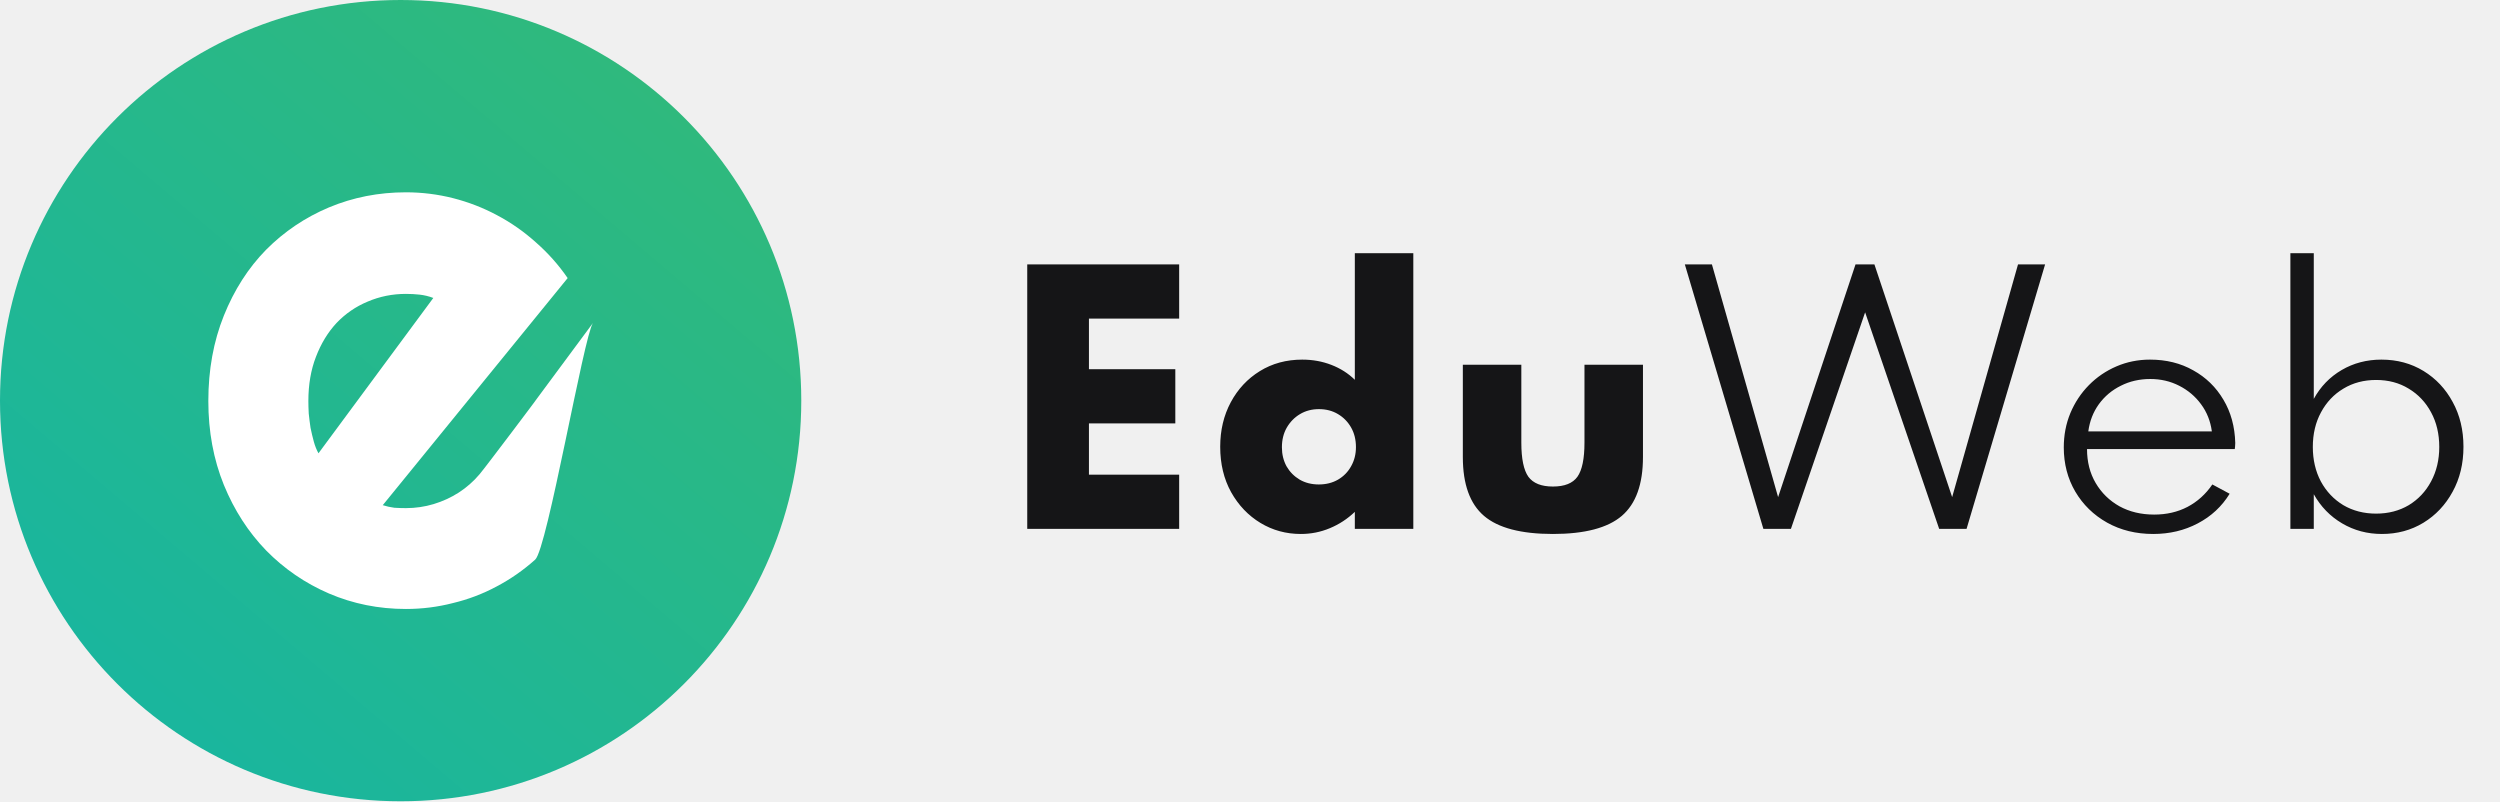
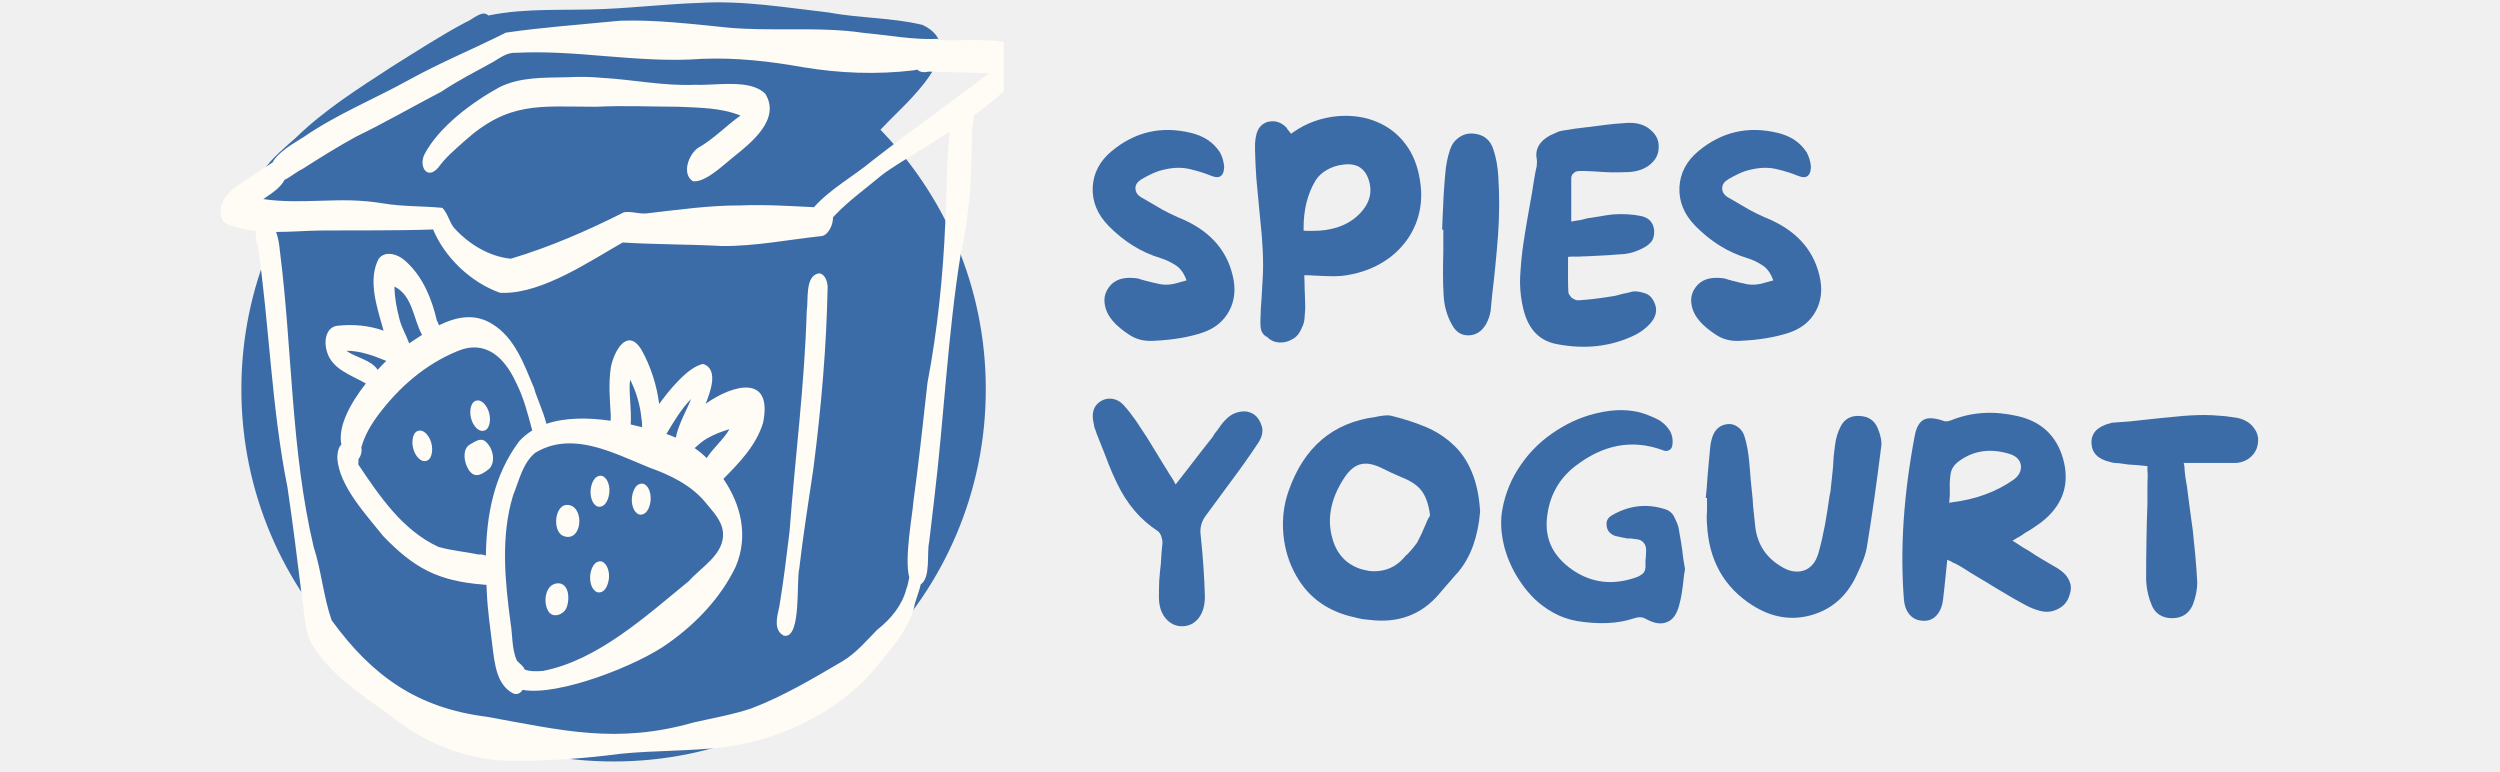
- <svg xmlns="http://www.w3.org/2000/svg" width="156" height="50" viewBox="0 0 156 50" fill="none">
-   <g clip-path="url(#clip0_23_5)">
-     <rect width="50" height="50" rx="25" fill="url(#paint0_linear_23_5)" />
-     <path d="M23.884 31.523C24.125 31.599 24.365 31.653 24.606 31.684C24.846 31.699 25.086 31.707 25.327 31.707C25.928 31.707 26.506 31.622 27.062 31.454C27.618 31.286 28.136 31.048 28.617 30.742C29.113 30.421 29.548 30.038 29.924 29.594C30.315 29.134 33.803 24.495 33.394 25.023L37 20.154C36.429 20.981 34.145 34.264 33.394 34.922C32.658 35.581 31.855 36.14 30.983 36.599C30.127 37.058 29.218 37.403 28.256 37.633C27.31 37.877 26.333 38 25.327 38C23.629 38 22.029 37.678 20.527 37.035C19.039 36.392 17.732 35.496 16.606 34.348C15.494 33.2 14.615 31.837 13.969 30.26C13.323 28.667 13 26.922 13 25.023C13 23.078 13.323 21.302 13.969 19.694C14.615 18.087 15.494 16.716 16.606 15.583C17.732 14.45 19.039 13.569 20.527 12.942C22.029 12.314 23.629 12 25.327 12C26.333 12 27.317 12.123 28.279 12.367C29.24 12.613 30.149 12.965 31.006 13.424C31.877 13.883 32.688 14.45 33.439 15.124C34.191 15.782 34.852 16.525 35.422 17.352L23.884 31.523ZM27.039 18.592C26.754 18.485 26.468 18.416 26.183 18.385C25.913 18.355 25.627 18.339 25.327 18.339C24.485 18.339 23.689 18.5 22.938 18.822C22.202 19.128 21.556 19.572 21 20.154C20.459 20.736 20.031 21.44 19.715 22.267C19.4 23.078 19.242 23.997 19.242 25.023C19.242 25.253 19.25 25.513 19.265 25.804C19.295 26.095 19.332 26.393 19.378 26.7C19.438 26.991 19.505 27.274 19.58 27.549C19.655 27.825 19.753 28.07 19.873 28.285L27.039 18.592Z" fill="white" />
-     <path d="M64.1 33V16.5H73.58V19.88H67.95V23.04H73.34V26.42H67.95V29.62H73.58V33H64.1ZM81.171 33.32C80.251 33.32 79.411 33.09 78.651 32.63C77.891 32.17 77.281 31.53 76.821 30.71C76.368 29.89 76.141 28.947 76.141 27.88C76.141 26.847 76.361 25.92 76.801 25.1C77.241 24.28 77.845 23.633 78.611 23.16C79.385 22.68 80.268 22.44 81.261 22.44C81.908 22.44 82.515 22.55 83.081 22.77C83.648 22.99 84.135 23.3 84.541 23.7V15.8H88.191V33H84.541V31.94C84.081 32.38 83.561 32.72 82.981 32.96C82.408 33.2 81.805 33.32 81.171 33.32ZM82.291 30.23C82.745 30.23 83.145 30.13 83.491 29.93C83.845 29.723 84.118 29.443 84.311 29.09C84.511 28.737 84.611 28.34 84.611 27.9C84.611 27.44 84.511 27.033 84.311 26.68C84.111 26.327 83.838 26.047 83.491 25.84C83.145 25.633 82.748 25.53 82.301 25.53C81.861 25.53 81.468 25.633 81.121 25.84C80.775 26.047 80.498 26.33 80.291 26.69C80.091 27.043 79.991 27.45 79.991 27.91C79.991 28.35 80.088 28.747 80.281 29.1C80.481 29.447 80.755 29.723 81.101 29.93C81.448 30.13 81.845 30.23 82.291 30.23ZM96.901 33.32C94.914 33.32 93.481 32.943 92.601 32.19C91.721 31.437 91.281 30.213 91.281 28.52V22.76H94.931V27.62C94.931 28.627 95.078 29.337 95.371 29.75C95.671 30.157 96.181 30.36 96.901 30.36C97.628 30.36 98.138 30.157 98.431 29.75C98.724 29.337 98.871 28.627 98.871 27.62V22.76H102.521V28.52C102.521 30.213 102.081 31.437 101.201 32.19C100.321 32.943 98.888 33.32 96.901 33.32ZM110.034 33L105.134 16.5H106.824L110.954 31.02L115.784 16.5H116.964L121.814 31.02L125.924 16.5H127.614L122.714 33H121.004L116.384 19.49L111.754 33H110.034ZM134.36 33.32C133.287 33.32 132.327 33.083 131.48 32.61C130.64 32.137 129.98 31.493 129.5 30.68C129.02 29.86 128.78 28.94 128.78 27.92C128.78 27.153 128.917 26.44 129.19 25.78C129.47 25.113 129.857 24.53 130.35 24.03C130.843 23.53 131.417 23.14 132.07 22.86C132.723 22.58 133.42 22.44 134.16 22.44C135.173 22.44 136.073 22.663 136.86 23.11C137.653 23.55 138.28 24.16 138.74 24.94C139.207 25.72 139.453 26.62 139.48 27.64C139.48 27.72 139.477 27.787 139.47 27.84C139.47 27.887 139.463 27.947 139.45 28.02H130.23C130.23 28.82 130.41 29.527 130.77 30.14C131.13 30.753 131.623 31.237 132.25 31.59C132.883 31.937 133.607 32.11 134.42 32.11C135.193 32.11 135.887 31.95 136.5 31.63C137.12 31.303 137.637 30.837 138.05 30.23L139.13 30.81C138.643 31.603 137.98 32.22 137.14 32.66C136.307 33.1 135.38 33.32 134.36 33.32ZM130.31 26.92H138.02C137.933 26.28 137.71 25.717 137.35 25.23C136.99 24.737 136.533 24.35 135.98 24.07C135.433 23.79 134.833 23.65 134.18 23.65C133.507 23.65 132.893 23.79 132.34 24.07C131.787 24.343 131.33 24.727 130.97 25.22C130.617 25.707 130.397 26.273 130.31 26.92ZM148.63 33.32C147.723 33.32 146.896 33.1 146.15 32.66C145.403 32.22 144.813 31.613 144.38 30.84V33H142.92V15.8H144.38V24.89C144.8 24.123 145.38 23.523 146.12 23.09C146.86 22.657 147.686 22.44 148.6 22.44C149.58 22.44 150.456 22.677 151.23 23.15C152.003 23.623 152.61 24.27 153.05 25.09C153.496 25.903 153.72 26.833 153.72 27.88C153.72 28.933 153.493 29.87 153.04 30.69C152.593 31.51 151.986 32.153 151.22 32.62C150.453 33.087 149.59 33.32 148.63 33.32ZM148.27 32.05C149.036 32.05 149.716 31.873 150.31 31.52C150.903 31.16 151.366 30.667 151.7 30.04C152.04 29.407 152.21 28.69 152.21 27.89C152.21 27.077 152.04 26.357 151.7 25.73C151.36 25.097 150.893 24.603 150.3 24.25C149.713 23.89 149.036 23.71 148.27 23.71C147.503 23.71 146.823 23.89 146.23 24.25C145.636 24.603 145.17 25.097 144.83 25.73C144.49 26.357 144.32 27.077 144.32 27.89C144.32 28.69 144.486 29.407 144.82 30.04C145.16 30.667 145.626 31.16 146.22 31.52C146.82 31.873 147.503 32.05 148.27 32.05Z" fill="#151517" />
-   </g>
+ <svg xmlns="http://www.w3.org/2000/svg" width="162" zoomAndPan="magnify" viewBox="0 0 121.5 37.5" height="50" preserveAspectRatio="xMidYMid meet" version="1.0">
  <defs>
-     <linearGradient id="paint0_linear_23_5" x1="41" y1="5.5" x2="9" y2="43.25" gradientUnits="userSpaceOnUse">
-       <stop stop-color="#2FB97D" />
-       <stop offset="1" stop-color="#1AB69D" />
-     </linearGradient>
-     <clipPath id="clip0_23_5">
-       <rect width="156" height="50" fill="white" />
+     <g />
+     <clipPath id="0c42fed44a">
+       <path d="M 11.73 0.828 L 47.91 0.828 L 47.91 37.008 L 11.73 37.008 Z M 11.73 0.828 " clip-rule="nonzero" />
+     </clipPath>
+     <clipPath id="68c535461d">
+       <path d="M 29.82 0.828 C 19.828 0.828 11.73 8.926 11.73 18.918 C 11.73 28.906 19.828 37.008 29.82 37.008 C 39.812 37.008 47.91 28.906 47.91 18.918 C 47.91 8.926 39.812 0.828 29.82 0.828 Z M 29.82 0.828 " clip-rule="nonzero" />
+     </clipPath>
+     <clipPath id="cd0e366894">
+       <path d="M 10.719 1 L 48.789 1 L 48.789 37 L 10.719 37 Z M 10.719 1 " clip-rule="nonzero" />
    </clipPath>
  </defs>
+   <g clip-path="url(#0c42fed44a)">
+     <g clip-path="url(#68c535461d)">
+       <path fill="#3c6ca8" d="M 11.73 0.828 L 47.91 0.828 L 47.91 37.008 L 11.73 37.008 Z M 11.73 0.828 " fill-opacity="1" fill-rule="nonzero" />
+     </g>
+   </g>
+   <path fill="#3c6ca8" d="M 38.172 10.031 C 37.098 10.234 35.996 10.027 34.914 10.184 C 33.949 10.227 33.027 9.855 32.062 9.812 C 30.801 9.848 29.258 11.238 28.152 11.883 C 27.09 12.59 25.801 13.746 24.473 13.031 C 23.25 12.445 22.258 11.52 21.262 10.625 C 20.273 9.969 19.066 10.32 17.965 10.34 C 16.312 10.379 14.562 10.75 12.984 10.105 C 11.441 9.102 13.52 7.449 14.355 6.715 C 15.754 5.348 17.41 4.305 19.043 3.242 C 20.227 2.504 21.391 1.742 22.625 1.086 C 22.945 0.973 23.438 0.449 23.734 0.754 C 25.582 0.371 27.48 0.527 29.359 0.438 C 30.91 0.371 32.453 0.191 34.004 0.141 C 36.098 0.012 38.18 0.367 40.258 0.605 C 41.766 0.887 43.332 0.852 44.824 1.207 C 47.242 2.328 43.984 5.035 42.996 6.094 C 41.695 7.379 39.934 9.535 38.172 10.031 Z M 33.59 22.711 C 32.625 22.242 31.723 21.59 30.645 21.438 C 30.195 21.371 29.746 21.344 29.297 21.277 C 29.195 21.266 29.109 21.297 29.035 21.355 C 26.383 22.023 25.758 25.625 25.258 27.926 C 25.043 29.262 25.113 30.68 25.652 31.934 C 26.105 33.117 27.504 33.418 28.641 33.418 C 29.914 33.535 31.211 33.199 32.387 32.727 C 33.141 32.344 33.766 31.75 34.383 31.184 C 35.512 30.109 36.625 28.652 36.539 27.016 C 36.637 25.074 35.215 23.559 33.59 22.711 Z M 23.727 18.105 C 22.738 17.43 21.43 17.977 20.461 18.449 C 18.273 19.996 16.727 23.176 16.957 25.852 C 17.02 26.406 17.414 26.82 17.801 27.191 C 18.609 28.121 19.719 28.809 20.977 28.824 C 21.875 28.918 22.93 28.922 23.664 28.324 C 25.168 26.676 25.242 24.223 25.242 22.102 C 25.148 20.688 24.773 19.121 23.727 18.105 Z M 45.07 11.645 C 44.535 11.336 42.758 12.992 42.242 13.34 C 41.695 13.719 41.121 14.234 41.418 14.965 C 41.512 15.195 41.629 15.281 41.762 15.281 C 41.977 15.281 42.219 15.051 42.441 14.898 C 43.164 14.398 43.836 13.824 44.586 13.367 C 45.32 13.715 45.641 11.945 45.07 11.645 Z M 41.82 16.289 C 41.129 16.004 40.824 17.594 41.371 17.891 C 41.453 17.93 41.535 17.945 41.621 17.945 C 42.449 17.945 43.391 16.352 44.223 16.164 C 44.75 15.969 44.785 15.133 44.504 14.723 C 43.879 14.035 42.359 15.93 41.82 16.289 Z M 43.16 18.414 C 43.035 18.336 42.891 18.355 42.777 18.445 C 42.34 18.781 41.906 19.121 41.48 19.465 C 41.395 19.457 41.312 19.488 41.246 19.539 C 40.965 19.754 40.863 20.109 40.887 20.453 C 40.918 20.891 41.094 21.117 41.352 21.117 C 41.508 21.117 41.691 21.035 41.891 20.867 C 42.316 20.555 42.742 20.238 43.16 19.914 C 43.566 19.566 43.59 18.742 43.16 18.414 Z M 43.16 18.414 " fill-opacity="1" fill-rule="nonzero" />
+   <g clip-path="url(#cd0e366894)">
+     <path fill="#fffcf6" d="M 49.473 2.457 C 49.34 2.34 49.301 2.121 49.098 2.086 C 48.25 1.914 47.375 1.941 46.512 1.957 C 46.363 1.969 46.18 1.961 45.992 1.953 C 45.891 1.949 45.785 1.945 45.684 1.941 C 45.645 1.918 45.598 1.898 45.547 1.891 C 44.355 1.941 43.18 1.707 42 1.602 C 40.777 1.418 39.543 1.422 38.312 1.426 C 37.355 1.426 36.398 1.43 35.445 1.348 C 33.68 1.176 31.902 0.949 30.125 1.008 C 28.281 1.191 26.41 1.32 24.586 1.586 C 23.043 2.363 21.445 3.02 19.93 3.852 C 18.215 4.805 16.387 5.539 14.762 6.656 C 14.316 6.941 13.531 7.367 13.25 7.891 C 13.25 7.891 13.25 7.895 13.25 7.895 C 12.945 8.094 12.637 8.285 12.336 8.484 C 11.699 8.965 10.727 9.375 10.719 10.293 C 10.715 10.535 10.789 10.766 11.012 10.883 C 11.473 11.07 11.953 11.172 12.445 11.227 C 12.406 11.441 12.43 11.707 12.543 11.984 C 12.543 11.984 12.539 11.98 12.535 11.973 C 13.094 15.832 13.195 19.828 13.973 23.695 C 14.227 25.406 14.441 27.125 14.652 28.844 C 14.793 29.648 14.777 30.5 15.121 31.254 C 15.992 32.742 17.492 33.711 18.863 34.699 C 20.594 36.117 22.711 36.977 24.957 36.977 C 25.023 36.977 25.094 36.977 25.16 36.977 C 26.844 36.977 28.527 36.848 30.195 36.629 C 31.832 36.469 33.484 36.508 35.117 36.32 C 37.883 35.988 40.832 34.586 42.598 32.398 C 43.312 31.531 44.109 30.652 44.422 29.535 C 44.457 29.25 44.66 28.805 44.746 28.402 C 45.246 28.07 45.031 26.875 45.156 26.348 C 45.234 25.66 45.316 24.98 45.398 24.297 C 45.883 20.301 46.055 16.262 46.699 12.289 C 46.891 11.449 47.012 10.598 47.102 9.742 C 47.207 8.77 47.215 7.641 47.238 6.621 C 47.219 6.293 47.32 5.945 47.316 5.613 C 48.945 4.449 50.203 3.234 49.473 2.457 Z M 13.828 8.742 C 14.129 8.598 14.457 8.316 14.695 8.215 C 15.551 7.668 16.414 7.129 17.305 6.641 C 18.711 5.961 20.062 5.176 21.445 4.457 C 22.262 3.914 23.129 3.469 23.984 3 C 24.328 2.793 24.656 2.539 25.078 2.566 C 26.52 2.492 27.961 2.605 29.402 2.727 C 30.977 2.852 32.551 2.98 34.129 2.859 C 35.777 2.793 37.41 2.977 39.027 3.266 C 40.809 3.562 42.609 3.633 44.402 3.418 C 44.461 3.402 44.516 3.395 44.578 3.383 C 44.691 3.492 44.867 3.543 45.117 3.48 C 46.102 3.52 47.086 3.512 48.074 3.562 C 46.195 4.984 44.27 6.344 42.41 7.797 C 41.48 8.574 40.367 9.164 39.559 10.07 C 38.371 10.012 37.172 9.934 35.977 9.984 C 34.484 9.98 33.008 10.188 31.531 10.359 C 31.32 10.398 31.113 10.367 30.91 10.34 C 30.711 10.312 30.516 10.285 30.324 10.316 C 28.562 11.207 26.715 12.008 24.828 12.574 C 23.77 12.469 22.781 11.863 22.074 11.082 C 21.832 10.793 21.777 10.395 21.5 10.102 C 20.551 10.008 19.562 10.047 18.609 9.883 C 18.094 9.797 17.578 9.754 17.055 9.738 C 16.551 9.727 16.047 9.742 15.539 9.758 C 14.625 9.785 13.707 9.812 12.797 9.676 C 13.176 9.406 13.613 9.156 13.828 8.742 Z M 45.941 10.824 C 45.832 13.438 45.562 16.039 45.074 18.613 C 44.859 20.547 44.652 22.484 44.387 24.41 C 44.359 24.945 43.938 27.137 44.191 28.062 C 44.141 28.27 44.113 28.496 44.051 28.613 C 43.844 29.43 43.285 30.094 42.633 30.605 C 42.105 31.141 41.617 31.727 40.965 32.125 C 39.523 32.969 38.078 33.836 36.512 34.43 C 35.602 34.734 34.656 34.895 33.723 35.109 C 29.965 36.176 27.348 35.5 23.664 34.836 C 20.289 34.414 18.094 32.863 16.117 30.145 C 15.719 29.004 15.621 27.738 15.242 26.574 C 14.137 21.895 14.211 16.996 13.605 12.219 C 13.57 11.816 13.504 11.504 13.418 11.273 C 14.125 11.273 14.836 11.215 15.527 11.203 C 17.367 11.188 19.207 11.215 21.047 11.152 C 21.629 12.531 22.883 13.723 24.301 14.23 C 24.359 14.234 24.422 14.234 24.484 14.234 C 26.402 14.234 28.645 12.703 30.262 11.785 C 31.867 11.887 33.484 11.867 35.094 11.957 C 36.719 11.969 38.32 11.645 39.93 11.473 C 40.246 11.43 40.492 10.941 40.484 10.559 C 40.516 10.527 40.543 10.496 40.566 10.473 C 41.219 9.781 42.043 9.188 42.773 8.578 C 43.234 8.176 44.695 7.348 46.156 6.398 C 45.992 7.863 46.031 9.355 45.941 10.824 Z M 40.223 13.941 C 40.168 16.875 39.91 19.801 39.539 22.711 C 39.301 24.352 39.031 25.988 38.844 27.637 C 38.695 28.219 38.945 30.902 38.172 30.902 C 38.148 30.902 38.117 30.898 38.09 30.891 C 37.566 30.621 37.777 29.918 37.879 29.461 C 38.078 28.262 38.223 27.051 38.371 25.844 C 38.641 22.234 39.105 18.695 39.207 15.113 C 39.297 14.582 39.109 13.398 39.797 13.285 C 40.094 13.297 40.219 13.699 40.223 13.941 Z M 28.156 25.316 C 28.156 25.707 27.973 26.094 27.605 26.094 C 27.562 26.094 27.516 26.09 27.465 26.074 C 26.836 25.965 26.91 24.578 27.535 24.539 C 27.949 24.523 28.152 24.918 28.156 25.316 Z M 29.488 27.52 C 29.578 27.68 29.605 27.875 29.598 28.059 C 29.582 28.336 29.449 28.793 29.102 28.793 C 28.961 28.793 28.852 28.668 28.789 28.559 C 28.699 28.395 28.672 28.199 28.68 28.016 C 28.695 27.738 28.828 27.281 29.176 27.281 C 29.316 27.281 29.426 27.406 29.488 27.52 Z M 31.516 23.742 C 31.602 23.902 31.629 24.098 31.621 24.281 C 31.609 24.555 31.477 25.012 31.129 25.012 C 30.988 25.012 30.879 24.887 30.816 24.777 C 30.727 24.613 30.699 24.418 30.707 24.238 C 30.723 23.961 30.855 23.504 31.199 23.504 C 31.344 23.504 31.453 23.629 31.516 23.742 Z M 29.508 23.359 C 29.598 23.52 29.625 23.715 29.617 23.898 C 29.602 24.172 29.469 24.629 29.121 24.629 C 28.98 24.629 28.871 24.504 28.809 24.395 C 28.723 24.23 28.691 24.035 28.703 23.855 C 28.715 23.578 28.848 23.121 29.195 23.121 C 29.336 23.121 29.445 23.246 29.508 23.359 Z M 27.555 29.473 C 27.496 29.711 27.234 29.902 26.988 29.902 C 26.871 29.902 26.758 29.855 26.676 29.746 C 26.352 29.289 26.496 28.285 27.199 28.352 C 27.664 28.438 27.68 29.113 27.555 29.473 Z M 34.293 19.625 C 34.508 19.082 34.953 17.945 34.172 17.688 C 33.426 17.824 32.477 19.023 32.035 19.633 C 31.918 18.711 31.625 17.805 31.172 16.992 C 30.48 15.879 29.832 17.086 29.688 17.852 C 29.57 18.629 29.637 19.418 29.684 20.195 C 29.68 20.266 29.676 20.352 29.676 20.449 C 28.629 20.297 27.5 20.277 26.555 20.598 C 26.398 19.965 26.027 19.191 25.965 18.883 C 25.484 17.746 25.031 16.418 23.922 15.746 C 23.07 15.211 22.18 15.395 21.332 15.809 C 21.309 15.723 21.277 15.645 21.234 15.586 C 20.984 14.527 20.574 13.496 19.766 12.742 C 19.434 12.395 18.754 12.121 18.402 12.578 C 17.852 13.633 18.344 14.992 18.641 16.07 C 17.922 15.812 17.145 15.75 16.391 15.832 C 15.797 15.914 15.738 16.66 15.898 17.121 C 16.164 17.965 17.074 18.227 17.781 18.637 C 17.039 19.582 16.41 20.715 16.59 21.605 C 16.473 21.715 16.395 21.926 16.395 22.277 C 16.484 23.625 17.801 25.02 18.625 26.055 C 20.137 27.625 21.297 28.234 23.477 28.41 C 23.516 28.418 23.555 28.422 23.594 28.422 C 23.609 28.422 23.625 28.422 23.641 28.418 C 23.645 28.52 23.648 28.621 23.656 28.723 C 23.691 29.645 23.832 30.559 23.941 31.473 C 24.043 32.266 24.141 33.273 24.922 33.691 C 24.973 33.719 25.027 33.73 25.078 33.73 C 25.207 33.73 25.328 33.648 25.402 33.527 C 27.148 33.852 31.055 32.312 32.492 31.25 C 33.84 30.297 35.035 29.039 35.754 27.543 C 36.383 26.07 36.023 24.535 35.156 23.273 C 35.945 22.477 36.758 21.637 37.086 20.543 C 37.57 18.156 35.605 18.691 34.293 19.625 Z M 33.582 19.391 C 33.465 19.754 32.965 20.613 32.844 21.27 C 32.695 21.203 32.543 21.145 32.387 21.09 C 32.742 20.492 33.102 19.891 33.582 19.391 Z M 30.625 18.449 C 30.922 19.043 31.113 19.68 31.176 20.348 C 31.203 20.473 31.207 20.613 31.207 20.762 C 31.027 20.715 30.844 20.672 30.652 20.629 C 30.703 19.918 30.539 18.949 30.625 18.449 Z M 20.512 16.277 C 20.297 16.41 20.09 16.551 19.887 16.688 C 19.742 16.281 19.496 15.883 19.406 15.473 C 19.273 14.965 19.176 14.449 19.172 13.926 C 20.059 14.371 20.078 15.484 20.512 16.277 Z M 16.832 17.047 C 17.52 17.047 18.148 17.285 18.773 17.539 C 18.637 17.672 18.496 17.816 18.352 17.973 C 18.059 17.5 17.277 17.371 16.832 17.047 Z M 23.258 26.949 C 22.609 26.812 21.941 26.762 21.305 26.578 C 19.566 25.773 18.445 24.113 17.41 22.57 C 17.422 22.48 17.426 22.395 17.418 22.312 C 17.547 22.172 17.598 21.922 17.562 21.734 C 17.723 21.16 18.031 20.637 18.383 20.164 C 19.383 18.828 20.672 17.703 22.227 17.066 C 23.598 16.484 24.52 17.383 25.07 18.57 C 25.449 19.312 25.656 20.121 25.867 20.922 C 25.633 21.066 25.418 21.238 25.23 21.449 C 23.996 23.098 23.645 25.031 23.613 27.008 C 23.512 26.957 23.391 26.934 23.258 26.949 Z M 33.477 28.242 C 31.418 29.922 29.043 32.102 26.375 32.609 C 26.082 32.625 25.773 32.645 25.496 32.539 C 25.426 32.34 25.23 32.25 25.113 32.09 C 24.867 31.531 24.918 30.887 24.816 30.293 C 24.543 28.238 24.324 26.094 24.934 24.078 C 25.227 23.367 25.395 22.516 26.008 22.008 C 26.551 21.676 27.117 21.547 27.684 21.547 C 29 21.547 30.344 22.234 31.547 22.719 C 32.57 23.086 33.582 23.566 34.289 24.422 C 34.641 24.863 35.082 25.281 35.137 25.875 C 35.219 26.93 34.098 27.543 33.477 28.242 Z M 34.344 22.262 C 34.164 22.082 33.969 21.922 33.758 21.777 C 33.949 21.613 34.133 21.434 34.348 21.316 C 34.695 21.113 35.07 20.973 35.453 20.855 C 35.188 21.332 34.66 21.773 34.344 22.262 Z M 20.629 7.5 C 21.336 6.156 22.941 4.973 24.258 4.246 C 25.281 3.73 26.457 3.781 27.574 3.754 C 28.125 3.727 28.676 3.727 29.223 3.781 C 30.746 3.863 32.25 4.188 33.785 4.121 C 34.051 4.133 34.371 4.117 34.707 4.102 C 35.617 4.059 36.652 4.016 37.195 4.559 C 37.953 5.793 36.52 6.93 35.645 7.629 C 35.203 7.977 34.355 8.812 33.758 8.812 C 33.73 8.812 33.703 8.812 33.676 8.809 C 33.117 8.449 33.469 7.523 33.906 7.199 C 34.672 6.77 35.277 6.121 35.988 5.617 C 35.039 5.23 33.996 5.238 32.988 5.188 C 31.602 5.184 30.332 5.121 28.973 5.188 C 26.23 5.188 24.742 4.902 22.551 6.875 C 22.109 7.273 21.645 7.66 21.297 8.148 C 20.75 8.777 20.344 8.074 20.629 7.5 Z M 20.992 21.676 C 21.027 21.93 20.984 22.41 20.633 22.41 C 20.484 22.41 20.355 22.301 20.27 22.191 C 20.152 22.039 20.082 21.848 20.055 21.66 C 20.016 21.406 20.062 20.926 20.414 20.926 C 20.562 20.926 20.688 21.035 20.773 21.145 C 20.895 21.297 20.965 21.488 20.992 21.676 Z M 22.867 20.191 C 22.828 19.941 22.875 19.461 23.227 19.461 C 23.371 19.461 23.5 19.57 23.582 19.68 C 23.703 19.832 23.773 20.023 23.801 20.211 C 23.84 20.465 23.793 20.941 23.441 20.941 C 23.297 20.941 23.168 20.832 23.082 20.723 C 22.965 20.574 22.895 20.383 22.867 20.191 Z M 23.789 22.773 C 23.551 22.969 23.344 23.09 23.168 23.09 C 22.965 23.09 22.797 22.938 22.652 22.574 C 22.547 22.27 22.512 21.82 22.812 21.617 C 23.047 21.496 23.336 21.242 23.59 21.453 C 23.945 21.742 24.113 22.41 23.789 22.773 Z M 23.789 22.773 " fill-opacity="1" fill-rule="nonzero" />
+   </g>
+   <g fill="#3c6ca8" fill-opacity="1">
+     <g transform="translate(52.60459, 16.64313)">
+       <g>
+         <path d="M 7.297 -3.281 C 7.461 -2.633 7.41 -2.055 7.141 -1.547 C 6.879 -1.047 6.453 -0.691 5.859 -0.484 C 5.18 -0.254 4.367 -0.117 3.422 -0.078 C 3.004 -0.055 2.629 -0.148 2.297 -0.359 C 1.961 -0.578 1.695 -0.797 1.5 -1.016 C 1.281 -1.266 1.145 -1.531 1.094 -1.812 C 1.039 -2.094 1.082 -2.348 1.219 -2.578 C 1.438 -2.953 1.797 -3.141 2.297 -3.141 C 2.43 -3.141 2.566 -3.129 2.703 -3.109 C 2.766 -3.086 2.828 -3.066 2.891 -3.047 C 2.953 -3.035 3.008 -3.02 3.062 -3 C 3.301 -2.938 3.547 -2.879 3.797 -2.828 C 4.055 -2.785 4.328 -2.805 4.609 -2.891 L 5.062 -3.016 L 5 -3.172 C 4.875 -3.453 4.703 -3.656 4.484 -3.781 C 4.273 -3.914 4.051 -4.02 3.812 -4.094 C 2.875 -4.375 2.031 -4.895 1.281 -5.656 C 0.727 -6.219 0.469 -6.848 0.5 -7.547 C 0.539 -8.242 0.852 -8.832 1.438 -9.312 C 2.562 -10.238 3.836 -10.531 5.266 -10.188 C 5.898 -10.039 6.375 -9.723 6.688 -9.234 C 6.801 -9.023 6.867 -8.797 6.891 -8.547 C 6.891 -8.473 6.879 -8.391 6.859 -8.297 C 6.836 -8.211 6.797 -8.145 6.734 -8.094 C 6.629 -8.008 6.461 -8.016 6.234 -8.109 C 5.961 -8.223 5.629 -8.328 5.234 -8.422 C 4.848 -8.516 4.438 -8.508 4 -8.406 C 3.789 -8.363 3.586 -8.297 3.391 -8.203 C 3.203 -8.117 3.023 -8.023 2.859 -7.922 C 2.672 -7.805 2.578 -7.664 2.578 -7.5 C 2.578 -7.32 2.664 -7.176 2.844 -7.062 L 3.141 -6.891 C 3.391 -6.742 3.641 -6.598 3.891 -6.453 C 4.141 -6.316 4.395 -6.191 4.656 -6.078 C 6.102 -5.504 6.984 -4.57 7.297 -3.281 Z M 7.297 -3.281 " />
+       </g>
+     </g>
+   </g>
+   <g fill="#3c6ca8" fill-opacity="1">
+     <g transform="translate(60.49527, 16.64313)">
+       <g>
+         <path d="M 8.516 -7.875 C 8.641 -7.125 8.57 -6.422 8.312 -5.766 C 8.051 -5.117 7.629 -4.57 7.047 -4.125 C 6.461 -3.688 5.766 -3.398 4.953 -3.266 C 4.773 -3.234 4.578 -3.219 4.359 -3.219 C 4.141 -3.219 3.922 -3.223 3.703 -3.234 C 3.586 -3.242 3.473 -3.25 3.359 -3.25 C 3.254 -3.258 3.145 -3.266 3.031 -3.266 L 2.891 -3.266 L 2.906 -2.906 C 2.906 -2.75 2.91 -2.555 2.922 -2.328 C 2.93 -2.098 2.938 -1.91 2.938 -1.766 L 2.938 -1.641 C 2.926 -1.492 2.914 -1.344 2.906 -1.188 C 2.895 -1.031 2.859 -0.891 2.797 -0.766 C 2.691 -0.492 2.555 -0.305 2.391 -0.203 C 2.223 -0.098 2.07 -0.035 1.938 -0.016 C 1.75 0.016 1.578 0.004 1.422 -0.047 C 1.273 -0.109 1.164 -0.18 1.094 -0.266 L 1.047 -0.281 C 0.898 -0.375 0.812 -0.504 0.781 -0.672 C 0.758 -0.836 0.754 -1.031 0.766 -1.25 C 0.773 -1.383 0.781 -1.52 0.781 -1.656 C 0.789 -1.789 0.801 -1.93 0.812 -2.078 C 0.832 -2.348 0.848 -2.617 0.859 -2.891 C 0.879 -3.172 0.891 -3.453 0.891 -3.734 C 0.891 -4.211 0.867 -4.695 0.828 -5.188 C 0.785 -5.676 0.738 -6.16 0.688 -6.641 C 0.645 -7.086 0.602 -7.535 0.562 -7.984 C 0.531 -8.441 0.508 -8.895 0.5 -9.344 C 0.5 -9.469 0.5 -9.582 0.5 -9.688 C 0.508 -9.801 0.523 -9.914 0.547 -10.031 C 0.617 -10.395 0.805 -10.625 1.109 -10.719 C 1.191 -10.738 1.273 -10.75 1.359 -10.75 C 1.586 -10.75 1.797 -10.66 1.984 -10.484 C 2.016 -10.461 2.047 -10.422 2.078 -10.359 C 2.109 -10.316 2.133 -10.285 2.156 -10.266 L 2.25 -10.141 L 2.359 -10.219 C 2.992 -10.664 3.719 -10.926 4.531 -11 C 5.238 -11.051 5.867 -10.957 6.422 -10.719 C 6.984 -10.488 7.445 -10.129 7.812 -9.641 C 8.176 -9.16 8.41 -8.57 8.516 -7.875 Z M 5.516 -6.188 C 6.078 -6.727 6.238 -7.32 6 -7.969 C 5.895 -8.258 5.719 -8.461 5.469 -8.578 C 5.27 -8.66 5.035 -8.68 4.766 -8.641 C 4.492 -8.609 4.238 -8.523 4 -8.391 C 3.758 -8.254 3.578 -8.086 3.453 -7.891 C 3.055 -7.242 2.859 -6.469 2.859 -5.562 L 2.859 -5.438 L 3 -5.422 C 3.102 -5.422 3.203 -5.422 3.297 -5.422 C 4.234 -5.422 4.973 -5.676 5.516 -6.188 Z M 5.516 -6.188 " />
+       </g>
+     </g>
+   </g>
+   <g fill="#3c6ca8" fill-opacity="1">
+     <g transform="translate(69.58315, 16.64313)">
+       <g>
+         <path d="M 3.234 -8.078 C 3.297 -7.109 3.289 -6.141 3.219 -5.172 C 3.145 -4.211 3.051 -3.266 2.938 -2.328 L 2.859 -1.516 C 2.828 -1.316 2.754 -1.109 2.641 -0.891 C 2.422 -0.523 2.129 -0.344 1.766 -0.344 C 1.43 -0.344 1.172 -0.516 0.984 -0.859 C 0.742 -1.285 0.609 -1.758 0.578 -2.281 C 0.555 -2.633 0.547 -2.992 0.547 -3.359 C 0.547 -3.723 0.551 -4.082 0.562 -4.438 C 0.562 -4.582 0.562 -4.727 0.562 -4.875 C 0.562 -5.031 0.562 -5.18 0.562 -5.328 L 0.562 -5.484 L 0.5 -5.484 C 0.508 -5.586 0.516 -5.695 0.516 -5.812 C 0.523 -5.926 0.531 -6.039 0.531 -6.156 C 0.551 -6.488 0.566 -6.82 0.578 -7.156 C 0.598 -7.5 0.625 -7.844 0.656 -8.188 C 0.688 -8.613 0.766 -9.008 0.891 -9.375 C 0.973 -9.625 1.113 -9.816 1.312 -9.953 C 1.508 -10.098 1.727 -10.164 1.969 -10.156 C 2.508 -10.125 2.852 -9.859 3 -9.359 C 3.125 -8.992 3.203 -8.566 3.234 -8.078 Z M 3.234 -8.078 " />
+       </g>
+     </g>
+   </g>
+   <g fill="#3c6ca8" fill-opacity="1">
+     <g transform="translate(73.37883, 16.64313)">
+       <g>
+         <path d="M 6.047 -2.484 C 6.203 -2.484 6.375 -2.453 6.562 -2.391 C 6.758 -2.336 6.91 -2.191 7.016 -1.953 C 7.191 -1.598 7.117 -1.242 6.797 -0.891 C 6.586 -0.672 6.348 -0.492 6.078 -0.359 C 4.922 0.203 3.648 0.348 2.266 0.078 C 1.461 -0.078 0.938 -0.602 0.688 -1.5 C 0.539 -2.062 0.477 -2.625 0.5 -3.188 C 0.531 -3.758 0.582 -4.297 0.656 -4.797 C 0.719 -5.211 0.785 -5.629 0.859 -6.047 C 0.93 -6.461 1.004 -6.875 1.078 -7.281 C 1.109 -7.477 1.141 -7.676 1.172 -7.875 C 1.203 -8.07 1.238 -8.27 1.281 -8.469 L 1.297 -8.516 C 1.305 -8.566 1.312 -8.625 1.312 -8.688 C 1.32 -8.75 1.32 -8.812 1.312 -8.875 C 1.207 -9.375 1.422 -9.77 1.953 -10.062 C 2.055 -10.113 2.16 -10.16 2.266 -10.203 C 2.367 -10.254 2.473 -10.285 2.578 -10.297 L 3.172 -10.391 C 3.586 -10.441 4.008 -10.492 4.438 -10.547 C 4.875 -10.609 5.305 -10.648 5.734 -10.672 C 5.766 -10.672 5.801 -10.672 5.844 -10.672 C 6.27 -10.672 6.613 -10.547 6.875 -10.297 C 7.113 -10.086 7.234 -9.832 7.234 -9.531 C 7.242 -9.188 7.113 -8.898 6.844 -8.672 C 6.582 -8.441 6.234 -8.312 5.797 -8.281 C 5.516 -8.27 5.234 -8.266 4.953 -8.266 C 4.672 -8.273 4.391 -8.289 4.109 -8.312 L 3.75 -8.328 C 3.582 -8.336 3.445 -8.336 3.344 -8.328 C 3.25 -8.328 3.172 -8.297 3.109 -8.234 C 3.035 -8.18 2.992 -8.102 2.984 -8 C 2.984 -7.906 2.984 -7.77 2.984 -7.594 C 2.984 -7.414 2.984 -7.238 2.984 -7.062 C 2.984 -6.895 2.984 -6.727 2.984 -6.562 L 2.984 -5.875 L 3.156 -5.906 C 3.258 -5.926 3.359 -5.941 3.453 -5.953 C 3.547 -5.973 3.645 -6 3.75 -6.031 C 3.957 -6.062 4.16 -6.094 4.359 -6.125 C 4.566 -6.164 4.77 -6.195 4.969 -6.219 C 5.477 -6.258 5.953 -6.234 6.391 -6.141 C 6.773 -6.055 6.984 -5.816 7.016 -5.422 C 7.023 -5.191 6.973 -5.008 6.859 -4.875 C 6.742 -4.75 6.617 -4.656 6.484 -4.594 C 6.172 -4.426 5.863 -4.328 5.562 -4.297 C 5.27 -4.273 4.973 -4.254 4.672 -4.234 C 4.367 -4.223 4.062 -4.207 3.75 -4.188 C 3.625 -4.188 3.492 -4.18 3.359 -4.172 C 3.234 -4.172 3.102 -4.172 2.969 -4.172 L 2.828 -4.156 L 2.828 -4.016 C 2.828 -3.953 2.828 -3.883 2.828 -3.812 C 2.828 -3.75 2.828 -3.688 2.828 -3.625 C 2.828 -3.426 2.828 -3.227 2.828 -3.031 C 2.828 -2.844 2.832 -2.656 2.844 -2.469 C 2.844 -2.406 2.863 -2.348 2.906 -2.297 C 2.945 -2.242 2.977 -2.203 3 -2.172 C 3.039 -2.148 3.086 -2.125 3.141 -2.094 C 3.191 -2.062 3.254 -2.047 3.328 -2.047 C 3.828 -2.078 4.391 -2.145 5.016 -2.25 C 5.086 -2.258 5.16 -2.273 5.234 -2.297 C 5.316 -2.316 5.395 -2.336 5.469 -2.359 C 5.57 -2.379 5.672 -2.398 5.766 -2.422 C 5.859 -2.453 5.953 -2.473 6.047 -2.484 Z M 6.047 -2.484 " />
+       </g>
+     </g>
+   </g>
+   <g fill="#3c6ca8" fill-opacity="1">
+     <g transform="translate(81.11985, 16.64313)">
+       <g>
+         <path d="M 7.297 -3.281 C 7.461 -2.633 7.41 -2.055 7.141 -1.547 C 6.879 -1.047 6.453 -0.691 5.859 -0.484 C 5.18 -0.254 4.367 -0.117 3.422 -0.078 C 3.004 -0.055 2.629 -0.148 2.297 -0.359 C 1.961 -0.578 1.695 -0.797 1.5 -1.016 C 1.281 -1.266 1.145 -1.531 1.094 -1.812 C 1.039 -2.094 1.082 -2.348 1.219 -2.578 C 1.438 -2.953 1.797 -3.141 2.297 -3.141 C 2.43 -3.141 2.566 -3.129 2.703 -3.109 C 2.766 -3.086 2.828 -3.066 2.891 -3.047 C 2.953 -3.035 3.008 -3.02 3.062 -3 C 3.301 -2.938 3.547 -2.879 3.797 -2.828 C 4.055 -2.785 4.328 -2.805 4.609 -2.891 L 5.062 -3.016 L 5 -3.172 C 4.875 -3.453 4.703 -3.656 4.484 -3.781 C 4.273 -3.914 4.051 -4.02 3.812 -4.094 C 2.875 -4.375 2.031 -4.895 1.281 -5.656 C 0.727 -6.219 0.469 -6.848 0.5 -7.547 C 0.539 -8.242 0.852 -8.832 1.438 -9.312 C 2.562 -10.238 3.836 -10.531 5.266 -10.188 C 5.898 -10.039 6.375 -9.723 6.688 -9.234 C 6.801 -9.023 6.867 -8.797 6.891 -8.547 C 6.891 -8.473 6.879 -8.391 6.859 -8.297 C 6.836 -8.211 6.797 -8.145 6.734 -8.094 C 6.629 -8.008 6.461 -8.016 6.234 -8.109 C 5.961 -8.223 5.629 -8.328 5.234 -8.422 C 4.848 -8.516 4.438 -8.508 4 -8.406 C 3.789 -8.363 3.586 -8.297 3.391 -8.203 C 3.203 -8.117 3.023 -8.023 2.859 -7.922 C 2.672 -7.805 2.578 -7.664 2.578 -7.5 C 2.578 -7.32 2.664 -7.176 2.844 -7.062 L 3.141 -6.891 C 3.391 -6.742 3.641 -6.598 3.891 -6.453 C 4.141 -6.316 4.395 -6.191 4.656 -6.078 C 6.102 -5.504 6.984 -4.57 7.297 -3.281 Z M 7.297 -3.281 " />
+       </g>
+     </g>
+   </g>
+   <g fill="#3c6ca8" fill-opacity="1">
+     <g transform="translate(52.60459, 30.35763)">
+       <g>
+         <path d="M 8.359 -10.203 C 8.523 -10.078 8.645 -9.891 8.719 -9.641 C 8.789 -9.398 8.738 -9.141 8.562 -8.859 C 8.133 -8.211 7.695 -7.594 7.25 -7 C 6.812 -6.406 6.406 -5.852 6.031 -5.344 C 5.789 -5.039 5.695 -4.703 5.75 -4.328 C 5.863 -3.254 5.93 -2.266 5.953 -1.359 C 5.953 -0.93 5.852 -0.586 5.656 -0.328 C 5.457 -0.066 5.195 0.066 4.875 0.078 C 4.594 0.086 4.344 -0.008 4.125 -0.219 C 3.852 -0.488 3.719 -0.863 3.719 -1.344 C 3.719 -1.602 3.723 -1.867 3.734 -2.141 C 3.754 -2.422 3.781 -2.691 3.812 -2.953 C 3.82 -3.129 3.832 -3.301 3.844 -3.469 C 3.863 -3.645 3.879 -3.816 3.891 -3.984 C 3.891 -4.086 3.867 -4.195 3.828 -4.312 C 3.785 -4.426 3.723 -4.508 3.641 -4.562 C 2.816 -5.102 2.164 -5.867 1.688 -6.859 C 1.539 -7.16 1.406 -7.469 1.281 -7.781 C 1.164 -8.094 1.047 -8.398 0.922 -8.703 C 0.867 -8.836 0.816 -8.969 0.766 -9.094 C 0.711 -9.227 0.664 -9.359 0.625 -9.484 C 0.602 -9.523 0.586 -9.57 0.578 -9.625 C 0.566 -9.676 0.555 -9.727 0.547 -9.781 C 0.43 -10.289 0.547 -10.648 0.891 -10.859 C 1.023 -10.941 1.172 -10.984 1.328 -10.984 C 1.453 -10.984 1.57 -10.957 1.688 -10.906 C 1.801 -10.852 1.91 -10.77 2.016 -10.656 C 2.223 -10.426 2.414 -10.18 2.594 -9.922 C 2.77 -9.66 2.941 -9.398 3.109 -9.141 L 3.141 -9.094 C 3.285 -8.863 3.426 -8.633 3.562 -8.406 C 3.707 -8.176 3.852 -7.938 4 -7.688 C 4.07 -7.582 4.141 -7.473 4.203 -7.359 C 4.273 -7.242 4.348 -7.129 4.422 -7.016 L 4.531 -6.812 L 5.188 -7.656 C 5.383 -7.914 5.578 -8.164 5.766 -8.406 C 5.961 -8.656 6.156 -8.898 6.344 -9.141 C 6.375 -9.203 6.406 -9.254 6.438 -9.297 C 6.477 -9.348 6.52 -9.398 6.562 -9.453 C 6.625 -9.547 6.688 -9.633 6.75 -9.719 C 6.812 -9.801 6.879 -9.879 6.953 -9.953 C 7.16 -10.172 7.395 -10.301 7.656 -10.344 C 7.914 -10.395 8.148 -10.348 8.359 -10.203 Z M 8.359 -10.203 " />
+       </g>
+     </g>
+   </g>
+   <g fill="#3c6ca8" fill-opacity="1">
+     <g transform="translate(61.85573, 30.35763)">
+       <g>
+         <path d="M 5.797 -10.141 C 6.398 -9.992 6.957 -9.812 7.469 -9.594 C 7.977 -9.375 8.414 -9.086 8.781 -8.734 C 9.156 -8.391 9.453 -7.953 9.672 -7.422 C 9.898 -6.891 10.035 -6.242 10.078 -5.484 C 9.973 -4.266 9.625 -3.297 9.031 -2.578 C 8.914 -2.453 8.801 -2.32 8.688 -2.188 C 8.582 -2.062 8.473 -1.938 8.359 -1.812 L 8.094 -1.5 C 7.227 -0.477 6.094 -0.055 4.688 -0.234 C 4.582 -0.242 4.477 -0.254 4.375 -0.266 C 4.281 -0.285 4.18 -0.305 4.078 -0.328 L 4.031 -0.344 C 2.719 -0.613 1.754 -1.289 1.141 -2.375 C 0.797 -2.977 0.586 -3.648 0.516 -4.391 C 0.453 -5.141 0.535 -5.836 0.766 -6.484 C 1.504 -8.617 2.914 -9.82 5 -10.094 L 5.141 -10.125 C 5.211 -10.133 5.285 -10.145 5.359 -10.156 C 5.43 -10.164 5.504 -10.172 5.578 -10.172 C 5.66 -10.172 5.734 -10.16 5.797 -10.141 Z M 7.625 -5.266 L 7.641 -5.312 L 7.641 -5.344 C 7.578 -5.832 7.445 -6.211 7.25 -6.484 C 7.051 -6.754 6.738 -6.973 6.312 -7.141 C 5.926 -7.305 5.586 -7.461 5.297 -7.609 C 4.898 -7.805 4.562 -7.867 4.281 -7.797 C 4 -7.734 3.738 -7.523 3.5 -7.172 C 2.77 -6.078 2.594 -5.008 2.969 -3.969 C 3.094 -3.625 3.289 -3.332 3.562 -3.094 C 3.844 -2.863 4.164 -2.711 4.531 -2.641 C 4.656 -2.609 4.785 -2.594 4.922 -2.594 C 5.504 -2.594 5.988 -2.812 6.375 -3.25 C 6.406 -3.289 6.438 -3.328 6.469 -3.359 C 6.5 -3.391 6.531 -3.414 6.562 -3.438 C 6.645 -3.531 6.723 -3.617 6.797 -3.703 C 6.867 -3.797 6.941 -3.891 7.016 -3.984 C 7.086 -4.129 7.16 -4.273 7.234 -4.422 C 7.305 -4.578 7.375 -4.734 7.438 -4.891 C 7.469 -4.953 7.492 -5.016 7.516 -5.078 C 7.547 -5.141 7.582 -5.203 7.625 -5.266 Z M 7.625 -5.266 " />
+       </g>
+     </g>
+   </g>
+   <g fill="#3c6ca8" fill-opacity="1">
+     <g transform="translate(72.45372, 30.35763)">
+       <g>
+         <path d="M 9.344 -3.266 C 9.363 -3.172 9.379 -3.078 9.391 -2.984 C 9.41 -2.891 9.426 -2.797 9.438 -2.703 C 9.426 -2.609 9.41 -2.508 9.391 -2.406 C 9.379 -2.312 9.367 -2.219 9.359 -2.125 C 9.336 -1.926 9.312 -1.727 9.281 -1.531 C 9.25 -1.332 9.207 -1.141 9.156 -0.953 C 9.039 -0.504 8.844 -0.227 8.562 -0.125 C 8.281 0 7.926 -0.055 7.5 -0.297 C 7.438 -0.336 7.348 -0.359 7.234 -0.359 C 7.141 -0.359 7.035 -0.336 6.922 -0.297 C 6.172 -0.047 5.266 -0.004 4.203 -0.172 C 3.754 -0.254 3.359 -0.395 3.016 -0.594 C 2.672 -0.789 2.375 -1.008 2.125 -1.25 C 1.875 -1.5 1.672 -1.738 1.516 -1.969 C 1.117 -2.52 0.832 -3.125 0.656 -3.781 C 0.488 -4.445 0.457 -5.055 0.562 -5.609 C 0.707 -6.398 1.008 -7.125 1.469 -7.781 C 1.926 -8.445 2.508 -9.004 3.219 -9.453 C 3.883 -9.879 4.582 -10.164 5.312 -10.312 C 6.039 -10.469 6.707 -10.461 7.312 -10.297 C 7.551 -10.223 7.801 -10.125 8.062 -10 C 8.32 -9.875 8.535 -9.68 8.703 -9.422 C 8.816 -9.223 8.859 -9 8.828 -8.75 C 8.816 -8.633 8.773 -8.551 8.703 -8.5 C 8.598 -8.426 8.477 -8.422 8.344 -8.484 C 6.863 -9.023 5.438 -8.754 4.062 -7.672 C 3.289 -7.055 2.848 -6.242 2.734 -5.234 C 2.609 -4.18 3.016 -3.328 3.953 -2.672 C 4.891 -2.023 5.926 -1.898 7.062 -2.297 C 7.176 -2.336 7.285 -2.398 7.391 -2.484 C 7.492 -2.578 7.535 -2.727 7.516 -2.938 L 7.516 -2.984 C 7.516 -3.016 7.516 -3.055 7.516 -3.109 C 7.523 -3.16 7.531 -3.207 7.531 -3.25 C 7.539 -3.383 7.547 -3.516 7.547 -3.641 C 7.547 -3.773 7.508 -3.883 7.438 -3.969 C 7.363 -4.062 7.27 -4.117 7.156 -4.141 C 7.039 -4.16 6.922 -4.176 6.797 -4.188 C 6.734 -4.188 6.676 -4.188 6.625 -4.188 C 6.582 -4.195 6.535 -4.207 6.484 -4.219 L 6.391 -4.234 C 6.316 -4.254 6.25 -4.27 6.188 -4.281 C 6.125 -4.289 6.062 -4.305 6 -4.328 C 5.758 -4.43 5.633 -4.609 5.625 -4.859 C 5.613 -5.047 5.691 -5.191 5.859 -5.297 C 6.68 -5.785 7.535 -5.895 8.422 -5.625 C 8.66 -5.562 8.828 -5.426 8.922 -5.219 C 9.023 -5.02 9.094 -4.848 9.125 -4.703 C 9.164 -4.473 9.207 -4.234 9.25 -3.984 C 9.289 -3.742 9.32 -3.504 9.344 -3.266 Z M 9.344 -3.266 " />
+       </g>
+     </g>
+   </g>
+   <g fill="#3c6ca8" fill-opacity="1">
+     <g transform="translate(82.39868, 30.35763)">
+       <g>
+         <path d="M 8.859 -9.547 C 9.004 -9.191 9.062 -8.898 9.031 -8.672 C 8.801 -6.828 8.566 -5.188 8.328 -3.75 C 8.285 -3.508 8.211 -3.27 8.109 -3.031 C 8.016 -2.801 7.914 -2.578 7.812 -2.359 C 7.344 -1.379 6.625 -0.75 5.656 -0.469 C 4.688 -0.188 3.734 -0.336 2.797 -0.922 C 1.391 -1.805 0.645 -3.129 0.562 -4.891 C 0.551 -5.016 0.547 -5.141 0.547 -5.266 C 0.555 -5.391 0.562 -5.516 0.562 -5.641 C 0.562 -5.711 0.562 -5.773 0.562 -5.828 C 0.562 -5.891 0.562 -5.945 0.562 -6 L 0.562 -6.156 L 0.5 -6.156 L 0.547 -6.625 C 0.566 -6.957 0.594 -7.289 0.625 -7.625 C 0.656 -7.969 0.688 -8.305 0.719 -8.641 C 0.727 -8.766 0.758 -8.914 0.812 -9.094 C 0.945 -9.5 1.207 -9.719 1.594 -9.75 C 1.77 -9.758 1.93 -9.707 2.078 -9.594 C 2.234 -9.477 2.336 -9.32 2.391 -9.125 C 2.492 -8.801 2.566 -8.41 2.609 -7.953 C 2.641 -7.641 2.664 -7.328 2.688 -7.016 C 2.719 -6.711 2.75 -6.406 2.781 -6.094 C 2.789 -5.906 2.805 -5.711 2.828 -5.516 C 2.848 -5.316 2.867 -5.113 2.891 -4.906 C 2.961 -4.02 3.352 -3.348 4.062 -2.891 C 4.508 -2.586 4.922 -2.504 5.297 -2.641 C 5.629 -2.766 5.859 -3.051 5.984 -3.5 C 6.109 -3.945 6.211 -4.398 6.297 -4.859 C 6.379 -5.328 6.453 -5.789 6.516 -6.25 L 6.562 -6.469 C 6.582 -6.664 6.602 -6.863 6.625 -7.062 C 6.645 -7.27 6.664 -7.473 6.688 -7.672 C 6.695 -7.836 6.707 -8.008 6.719 -8.188 C 6.738 -8.363 6.758 -8.535 6.781 -8.703 C 6.82 -9.047 6.914 -9.359 7.062 -9.641 C 7.25 -10.004 7.562 -10.172 8 -10.141 C 8.414 -10.117 8.703 -9.922 8.859 -9.547 Z M 8.859 -9.547 " />
+       </g>
+     </g>
+   </g>
+   <g fill="#3c6ca8" fill-opacity="1">
+     <g transform="translate(91.94912, 30.35763)">
+       <g>
+         <path d="M 7.922 -2.812 C 8.078 -2.727 8.223 -2.625 8.359 -2.5 C 8.492 -2.375 8.594 -2.219 8.656 -2.031 C 8.719 -1.852 8.707 -1.648 8.625 -1.422 C 8.539 -1.129 8.359 -0.91 8.078 -0.766 C 7.797 -0.617 7.5 -0.586 7.188 -0.672 C 6.957 -0.734 6.734 -0.82 6.516 -0.938 C 6.305 -1.051 6.098 -1.164 5.891 -1.281 C 5.609 -1.445 5.328 -1.613 5.047 -1.781 C 4.766 -1.957 4.488 -2.125 4.219 -2.281 C 4.07 -2.375 3.926 -2.461 3.781 -2.547 C 3.645 -2.641 3.504 -2.727 3.359 -2.812 C 3.316 -2.844 3.27 -2.867 3.219 -2.891 C 3.176 -2.91 3.129 -2.938 3.078 -2.969 C 3.004 -2.988 2.941 -3.02 2.891 -3.062 L 2.688 -3.156 L 2.609 -2.375 C 2.586 -2.164 2.566 -1.969 2.547 -1.781 C 2.523 -1.594 2.504 -1.406 2.484 -1.219 C 2.441 -0.883 2.332 -0.625 2.156 -0.438 C 1.988 -0.258 1.773 -0.176 1.516 -0.188 C 1.242 -0.195 1.023 -0.297 0.859 -0.484 C 0.691 -0.68 0.598 -0.941 0.578 -1.266 C 0.391 -3.691 0.566 -6.332 1.109 -9.188 C 1.18 -9.57 1.32 -9.828 1.531 -9.953 C 1.625 -10.004 1.738 -10.031 1.875 -10.031 C 2.039 -10.031 2.234 -9.992 2.453 -9.922 C 2.535 -9.879 2.629 -9.867 2.734 -9.891 C 2.848 -9.922 2.926 -9.945 2.969 -9.969 C 3.945 -10.344 5.008 -10.395 6.156 -10.125 C 7.363 -9.832 8.102 -9.066 8.375 -7.828 C 8.613 -6.691 8.238 -5.738 7.25 -4.969 C 7.133 -4.883 7.016 -4.801 6.891 -4.719 C 6.766 -4.633 6.629 -4.551 6.484 -4.469 C 6.422 -4.426 6.352 -4.379 6.281 -4.328 C 6.207 -4.285 6.133 -4.242 6.062 -4.203 L 5.859 -4.078 L 6.062 -3.953 C 6.156 -3.891 6.25 -3.828 6.344 -3.766 C 6.445 -3.703 6.547 -3.645 6.641 -3.594 C 6.859 -3.445 7.07 -3.312 7.281 -3.188 C 7.488 -3.062 7.703 -2.938 7.922 -2.812 Z M 2.969 -5.953 C 4.094 -6.098 5.066 -6.457 5.891 -7.031 C 6.172 -7.227 6.297 -7.469 6.266 -7.75 C 6.223 -8 6.055 -8.176 5.766 -8.281 C 4.859 -8.57 4.055 -8.484 3.359 -8.016 C 3.078 -7.836 2.91 -7.625 2.859 -7.375 C 2.816 -7.125 2.801 -6.875 2.812 -6.625 C 2.812 -6.531 2.812 -6.441 2.812 -6.359 C 2.812 -6.273 2.805 -6.191 2.797 -6.109 L 2.781 -5.922 Z M 2.969 -5.953 " />
+       </g>
+     </g>
+   </g>
+   <g fill="#3c6ca8" fill-opacity="1">
+     <g transform="translate(101.1458, 30.35763)">
+       <g>
+         <path d="M 7.719 -10.016 C 8.008 -9.93 8.234 -9.781 8.391 -9.562 C 8.555 -9.352 8.625 -9.117 8.594 -8.859 C 8.57 -8.586 8.461 -8.359 8.266 -8.172 C 8.066 -7.984 7.82 -7.879 7.531 -7.859 C 7.383 -7.859 7.238 -7.859 7.094 -7.859 C 6.945 -7.859 6.801 -7.859 6.656 -7.859 C 6.582 -7.859 6.508 -7.859 6.438 -7.859 C 6.375 -7.859 6.305 -7.859 6.234 -7.859 L 4.984 -7.859 L 5.016 -7.688 C 5.023 -7.52 5.039 -7.352 5.062 -7.188 C 5.094 -7.02 5.117 -6.859 5.141 -6.703 C 5.191 -6.336 5.238 -5.977 5.281 -5.625 C 5.332 -5.281 5.379 -4.938 5.422 -4.594 C 5.461 -4.207 5.504 -3.797 5.547 -3.359 C 5.586 -2.93 5.617 -2.492 5.641 -2.047 C 5.641 -1.711 5.57 -1.363 5.438 -1 C 5.258 -0.551 4.922 -0.32 4.422 -0.312 C 3.91 -0.32 3.57 -0.551 3.406 -1 C 3.238 -1.426 3.156 -1.852 3.156 -2.281 C 3.156 -2.883 3.16 -3.484 3.172 -4.078 C 3.18 -4.672 3.195 -5.266 3.219 -5.859 C 3.219 -6.086 3.219 -6.316 3.219 -6.547 C 3.219 -6.785 3.223 -7.031 3.234 -7.281 C 3.234 -7.312 3.227 -7.375 3.219 -7.469 L 3.219 -7.703 L 2.766 -7.75 C 2.609 -7.758 2.453 -7.77 2.297 -7.781 C 2.141 -7.801 1.988 -7.82 1.844 -7.844 C 1.758 -7.852 1.68 -7.859 1.609 -7.859 C 1.547 -7.867 1.477 -7.883 1.406 -7.906 C 0.82 -8.039 0.52 -8.344 0.5 -8.812 C 0.477 -9.289 0.77 -9.613 1.375 -9.781 L 1.422 -9.781 C 1.441 -9.801 1.457 -9.812 1.469 -9.812 C 1.758 -9.832 2.051 -9.852 2.344 -9.875 C 2.633 -9.906 2.922 -9.938 3.203 -9.969 C 3.66 -10.02 4.125 -10.066 4.594 -10.109 C 5.062 -10.16 5.523 -10.188 5.984 -10.188 C 6.223 -10.188 6.457 -10.176 6.688 -10.156 C 6.914 -10.145 7.148 -10.117 7.391 -10.078 C 7.504 -10.066 7.613 -10.047 7.719 -10.016 Z M 7.719 -10.016 " />
+       </g>
+     </g>
+   </g>
</svg>
